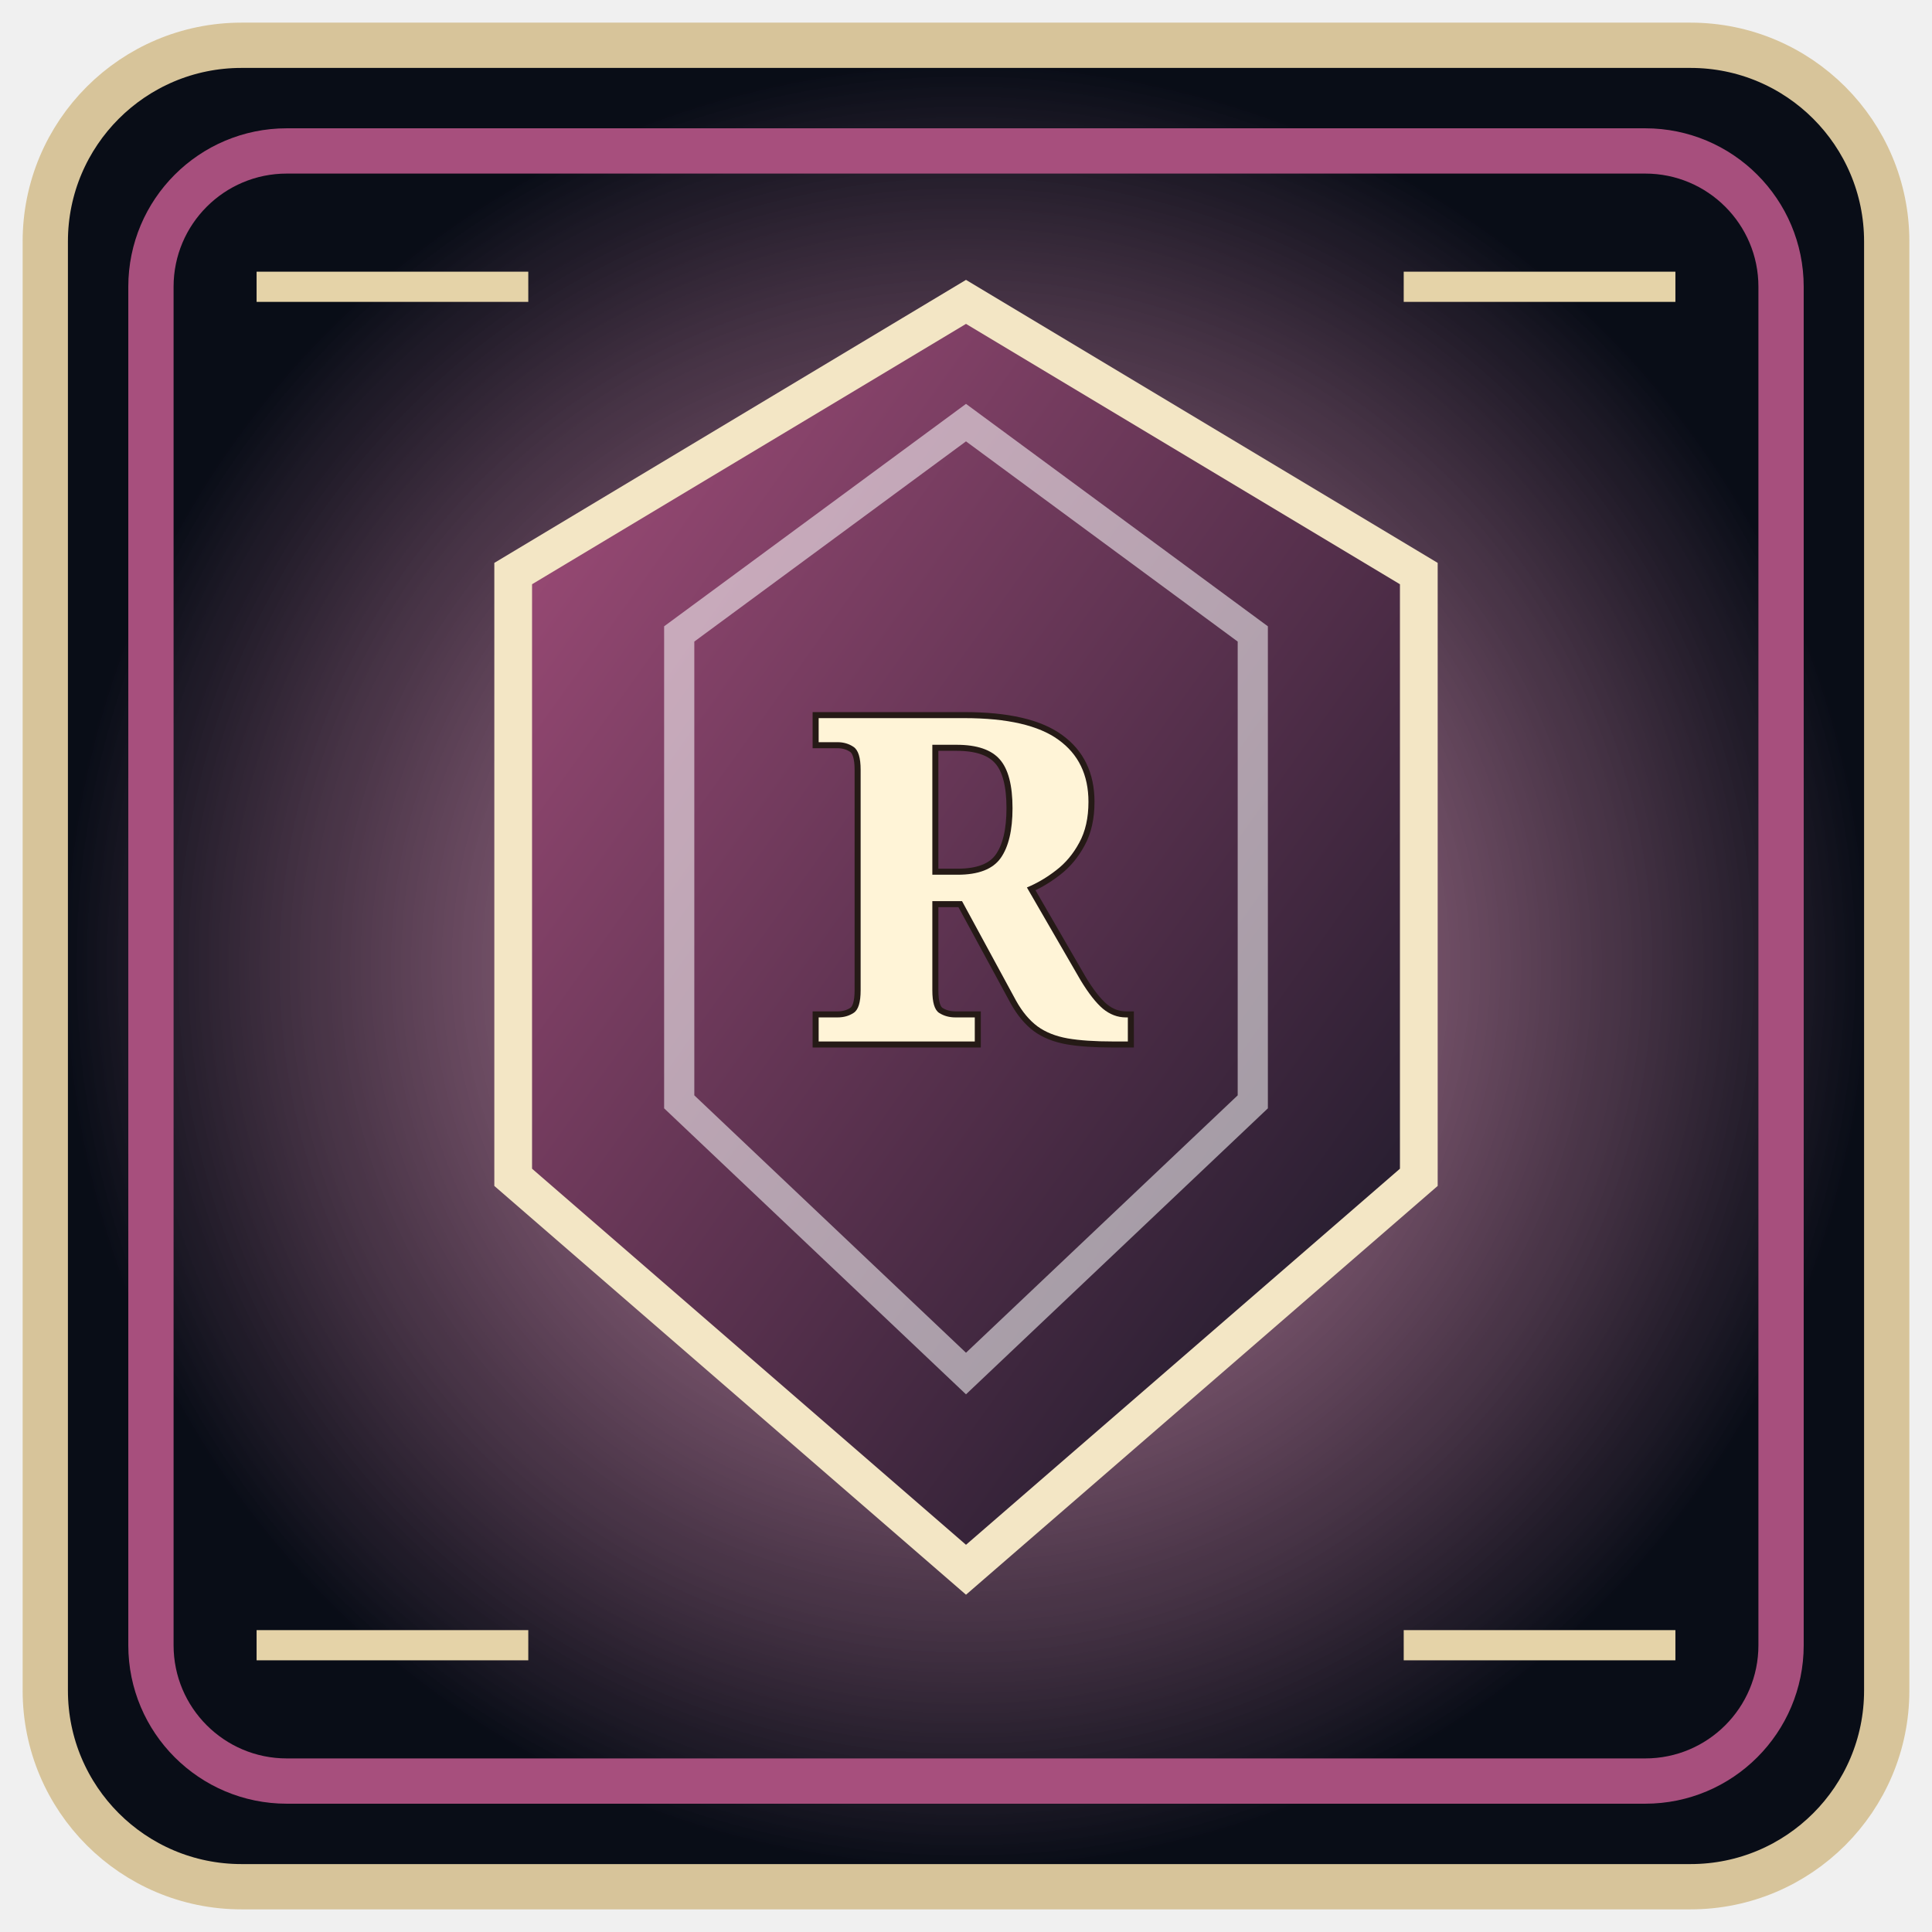
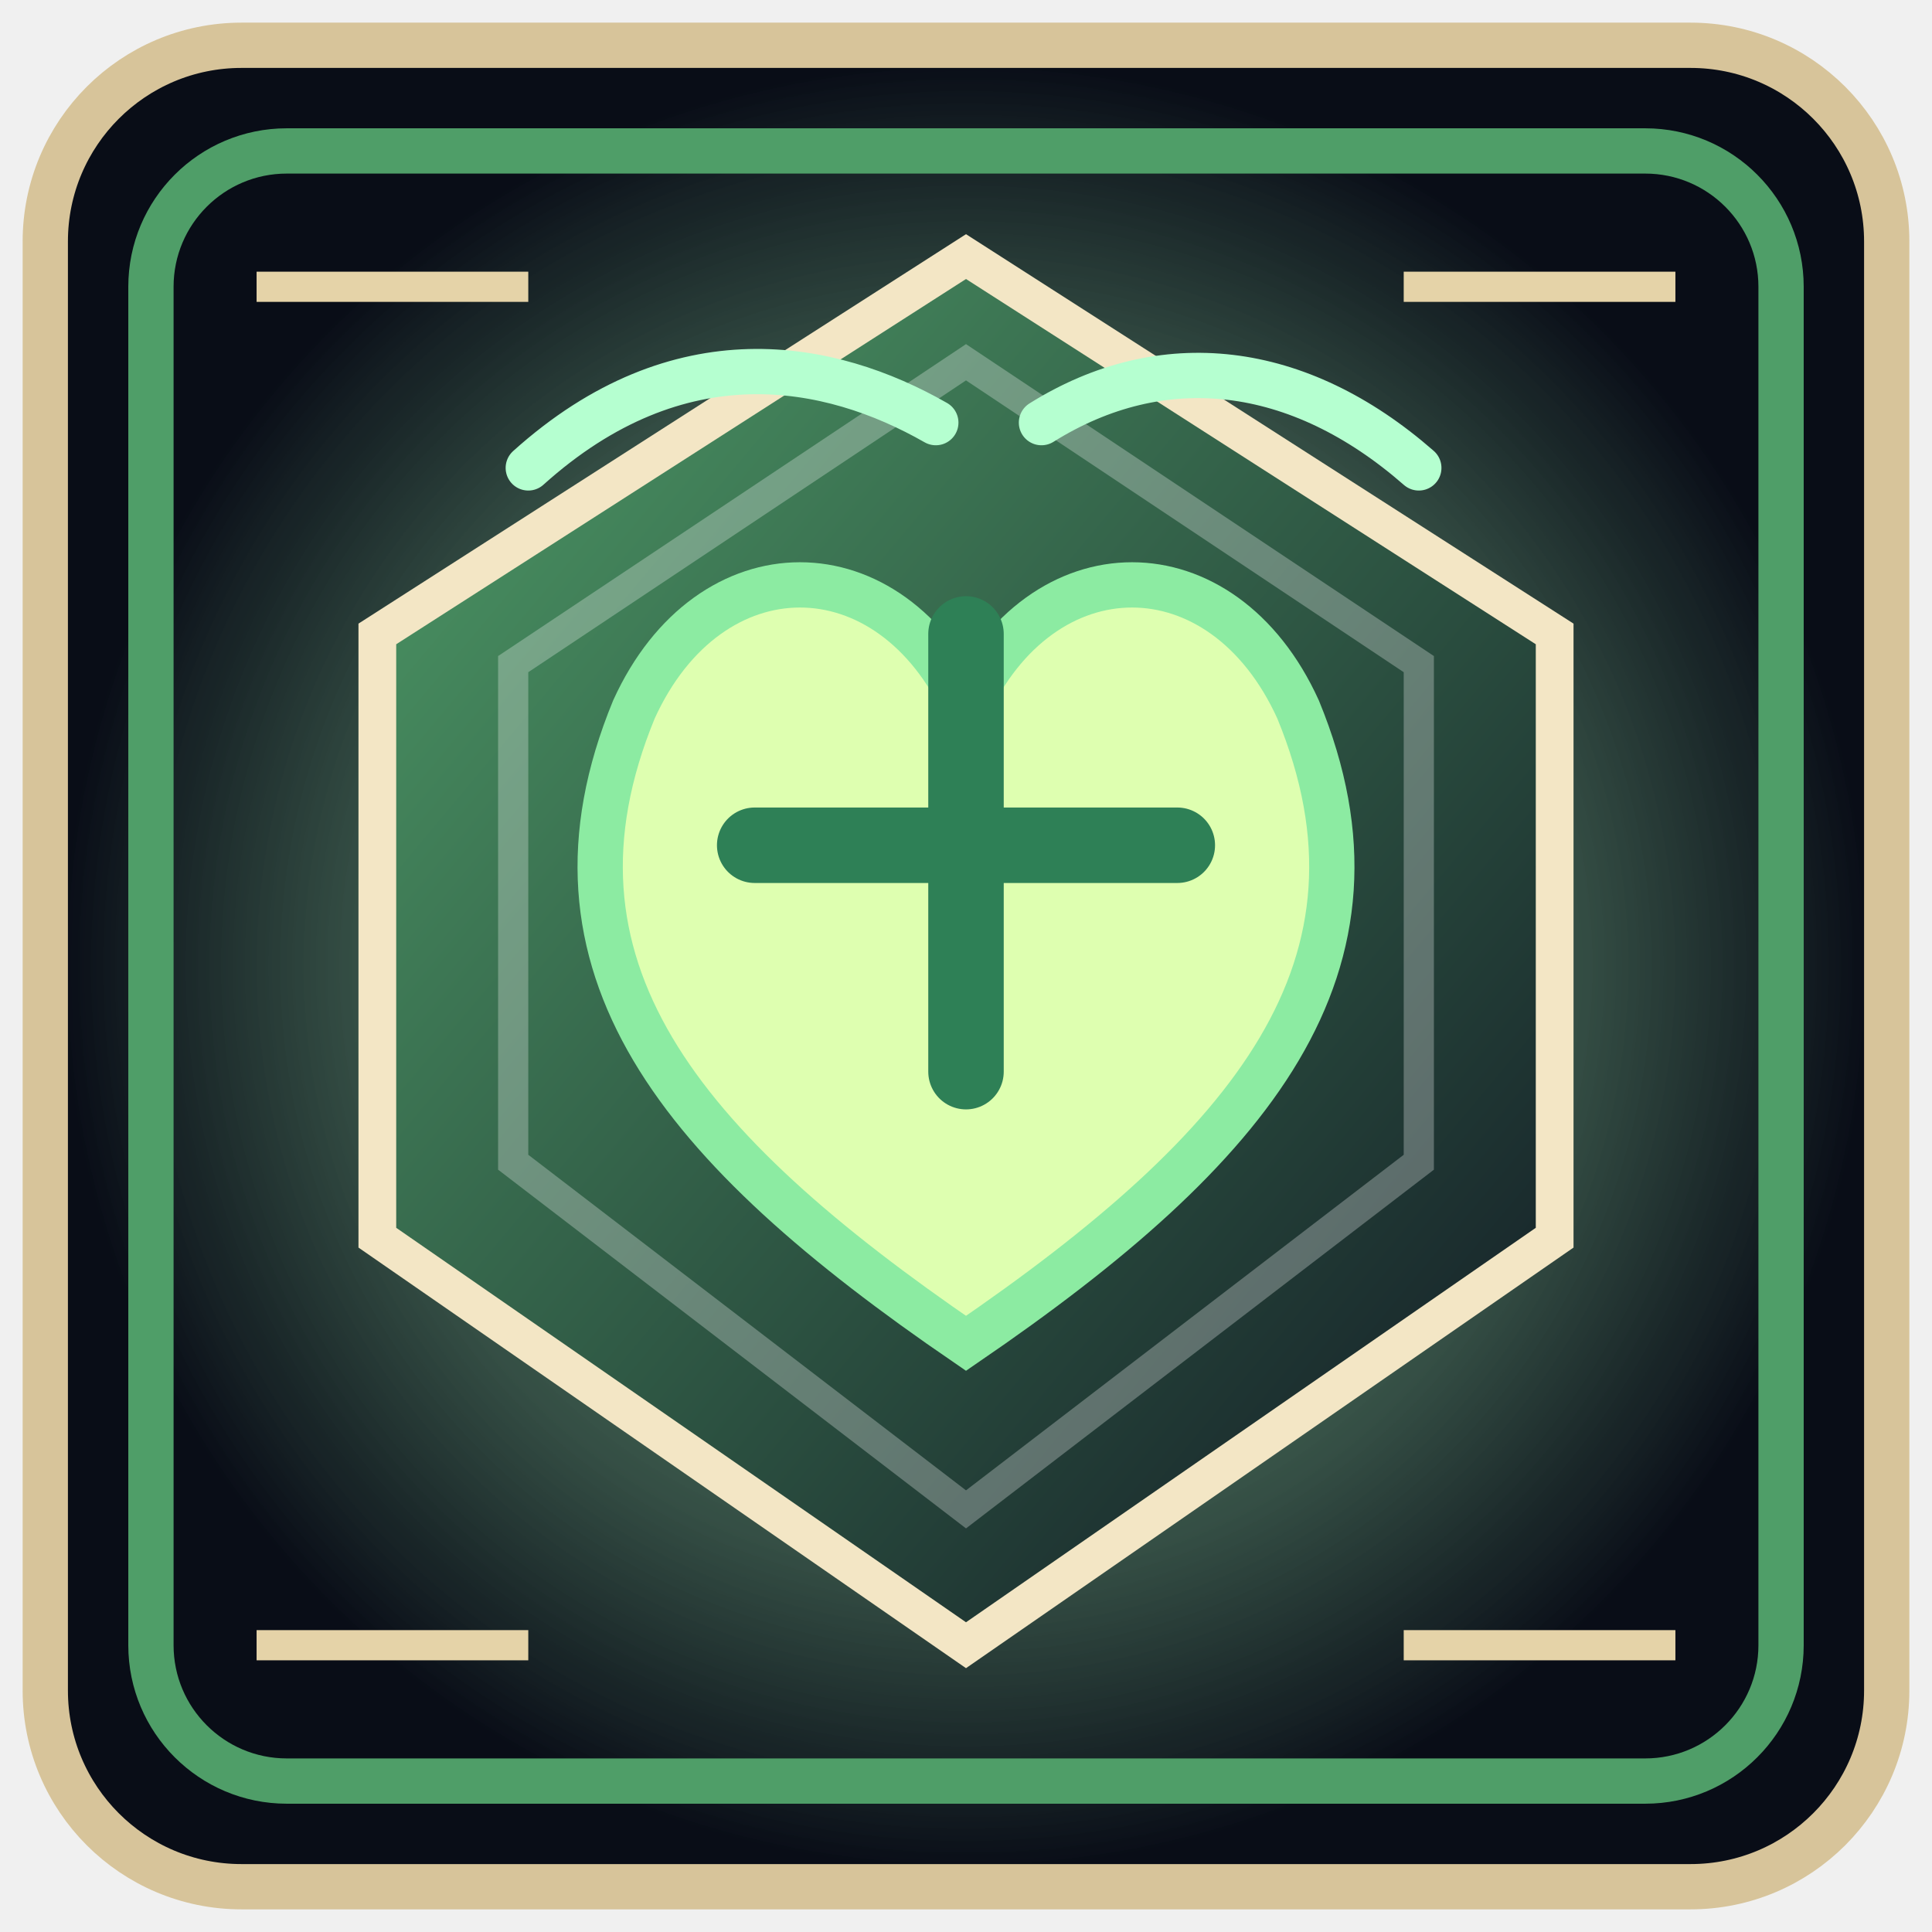
<svg xmlns="http://www.w3.org/2000/svg" width="128" height="128" viewBox="0 0 128 128">
  <defs>
-     <linearGradient id="g" x1="0" y1="0" x2="1" y2="1">
-       <stop stop-color="#a74f7d" />
+     <linearGradient id="bg" x1="0" y1="0" x2="1" y2="1">
+       <stop stop-color="#4f9e68" />
      <stop offset="1" stop-color="#101522" />
    </linearGradient>
-     <radialGradient id="r">
-       <stop stop-color="#a74f7d" stop-opacity=".65" />
+     <radialGradient id="glow">
+       <stop stop-color="#4f9e68" stop-opacity=".7" />
      <stop offset="1" stop-color="#090d17" />
    </radialGradient>
  </defs>
-   <rect x="3" y="3" width="122" height="122" rx="13" fill="url(#r)" stroke="#d7c49a" stroke-width="3" />
-   <rect x="10" y="10" width="108" height="108" rx="9" fill="none" stroke="#a74f7d" stroke-width="3" />
-   <path d="M64 20 94 38 94 78 64 104 34 78 34 38Z" fill="url(#g)" stroke="#f3e6c5" stroke-width="2.5" />
-   <path d="M64 28 83 42 83 73 64 91 45 73 45 42Z" fill="none" stroke="#fff" stroke-opacity=".55" stroke-width="2" />
-   <text x="64" y="69" text-anchor="middle" font-family="serif" font-size="30" font-weight="bold" fill="#fff4d7" stroke="#251a16" stroke-width=".8" paint-order="stroke">R</text>
+   <rect x="3" y="3" width="122" height="122" rx="13" fill="url(#glow)" stroke="#d7c49a" stroke-width="3" />
+   <rect x="10" y="10" width="108" height="108" rx="9" fill="none" stroke="#4f9e68" stroke-width="3" />
+   <path d="M64 17 103 42 103 82 64 109 25 82 25 42Z" fill="url(#bg)" stroke="#f3e6c5" stroke-width="2.5" />
+   <path d="M64 24 94 44 94 77 64 100 34 77 34 44Z" fill="none" stroke="#fff" stroke-opacity=".28" stroke-width="2" />
+   <path d="M64 89C45 76 35 64 42 47c5-11 17-11 22 0 5-11 17-11 22 0 7 17-3 29-22 42Z" fill="#deffb0" stroke="#8ceba2" stroke-width="3" />
+   <path d="M64 42v29M50 56h28" stroke="#2e8056" stroke-width="5" stroke-linecap="round" />
+   <path d="M35 31c10-9 20-7 27-3m7 0c8-5 17-4 25 3" fill="none" stroke="#b5ffd0" stroke-width="3" stroke-linecap="round" />
  <path d="M17 19h18M93 109h18M17 109h18M93 19h18" stroke="#e5d3a8" stroke-width="2" />
</svg>
